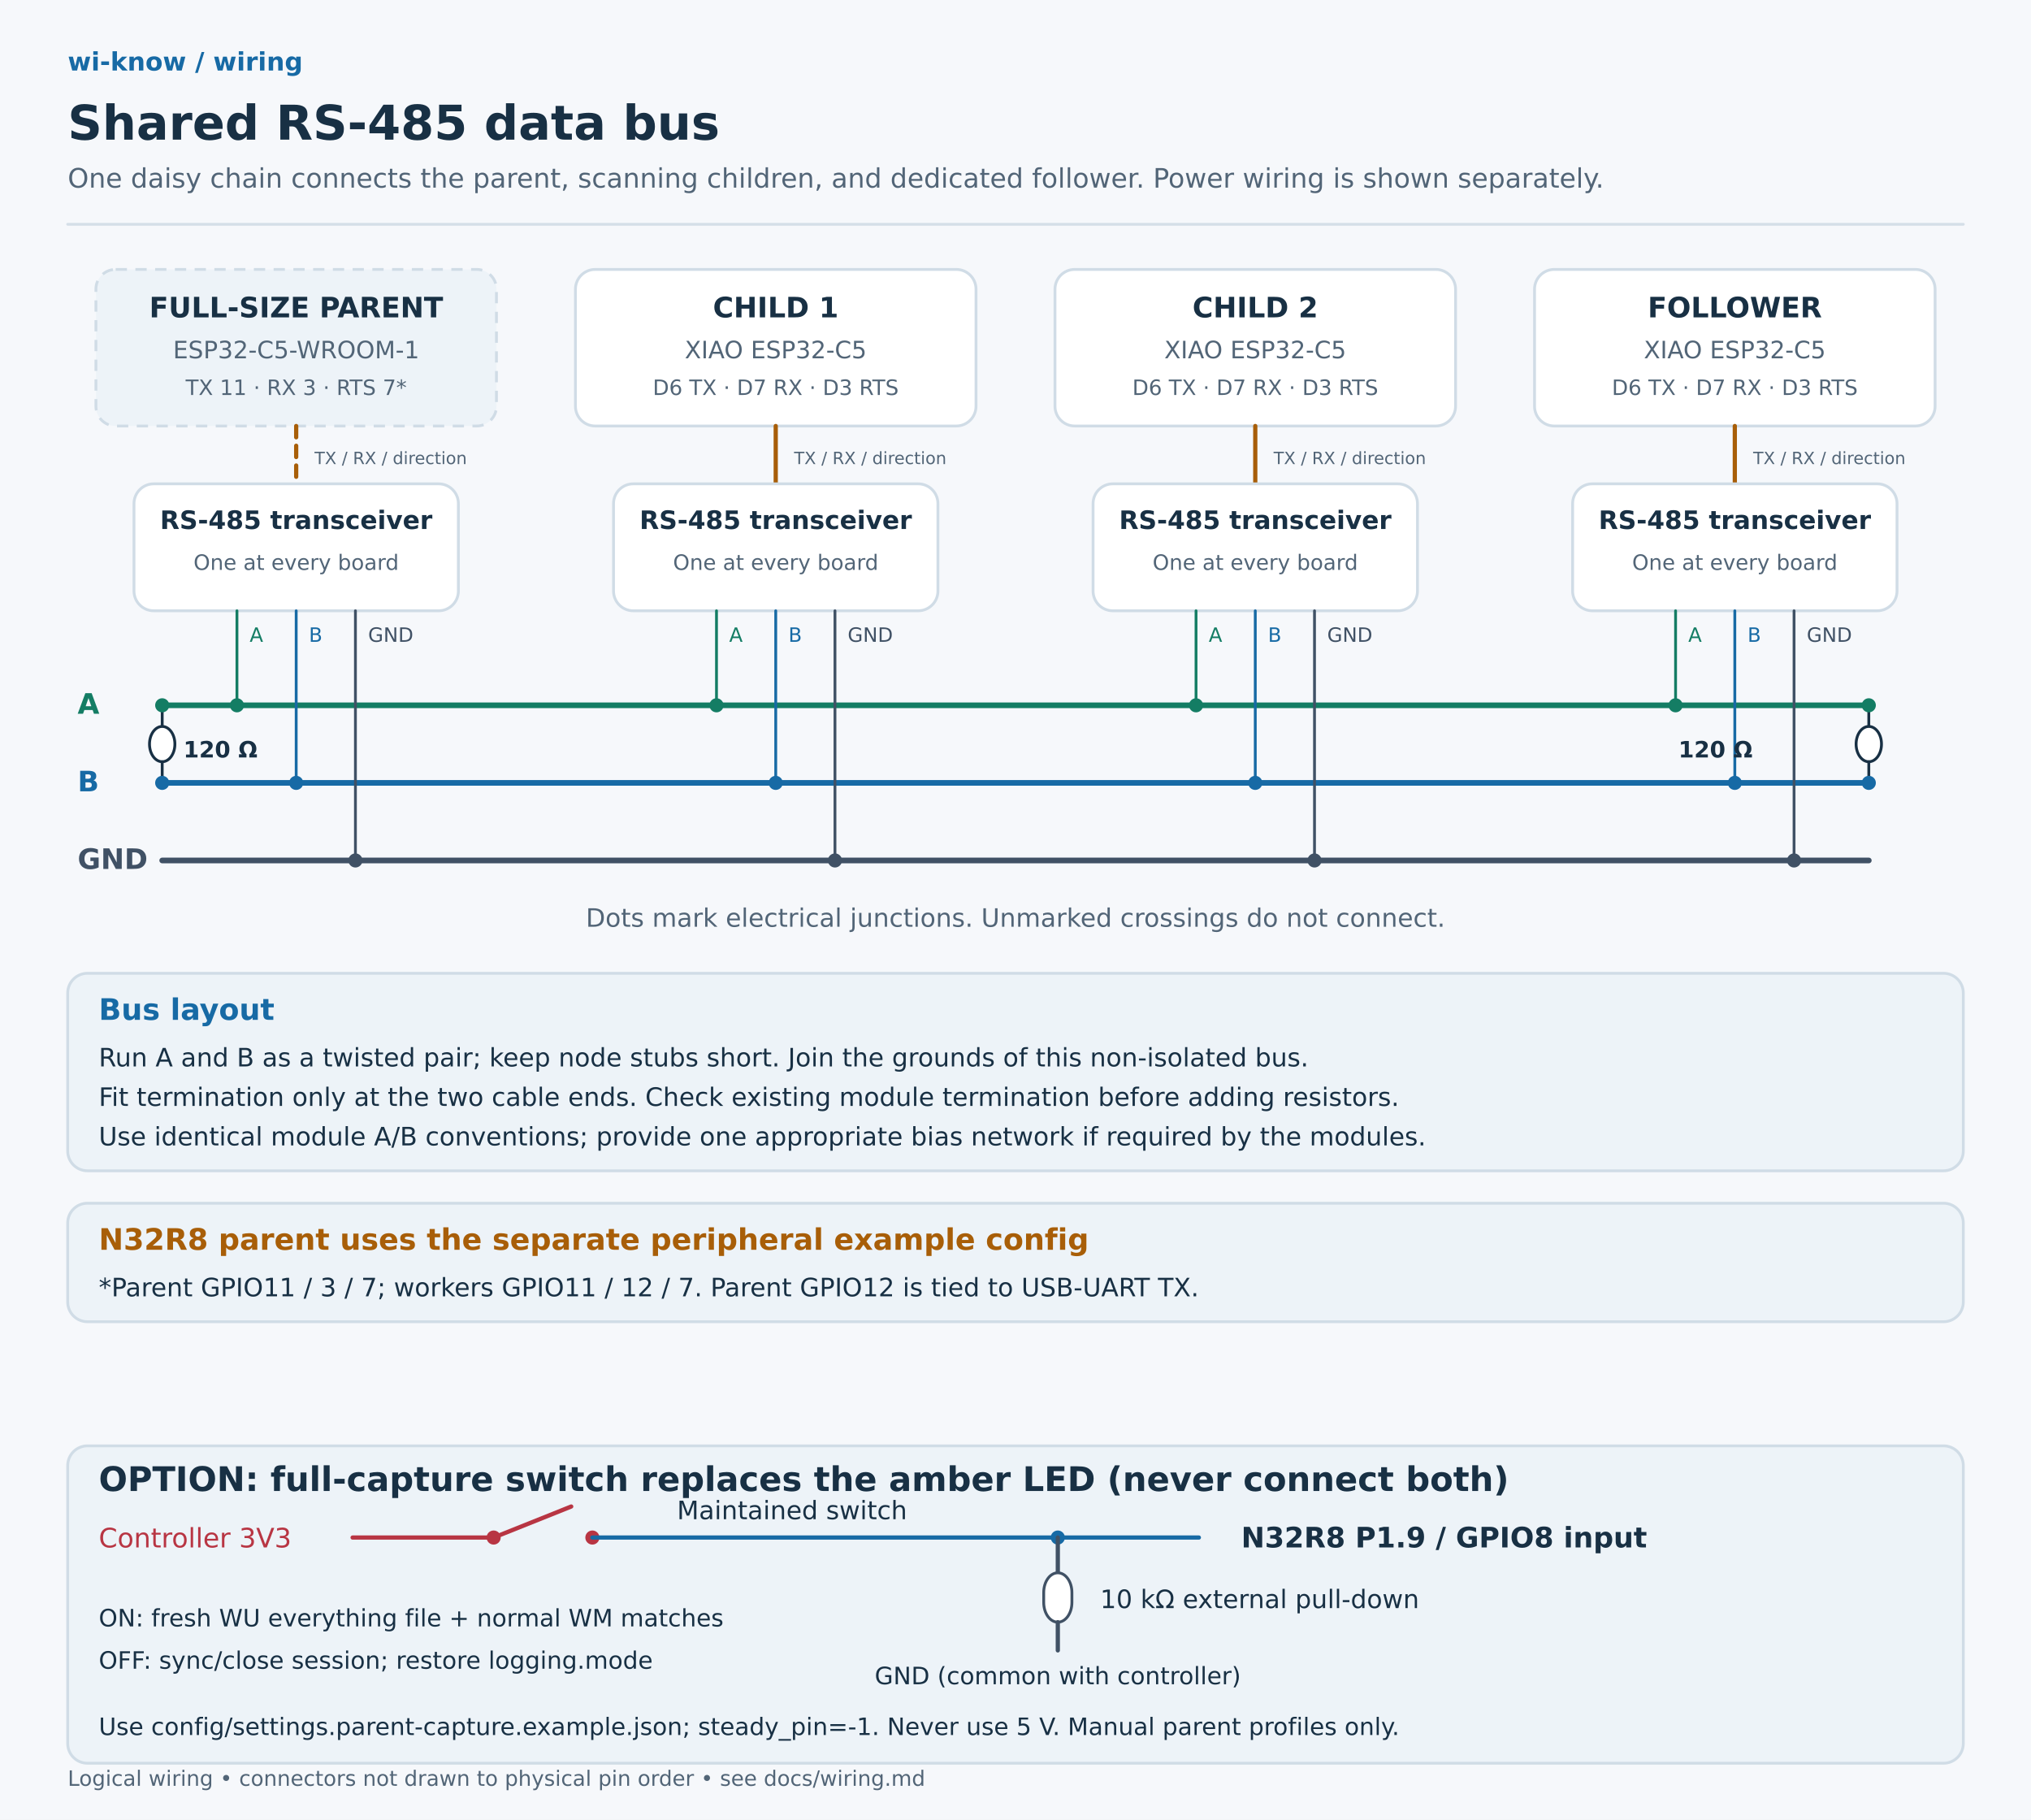
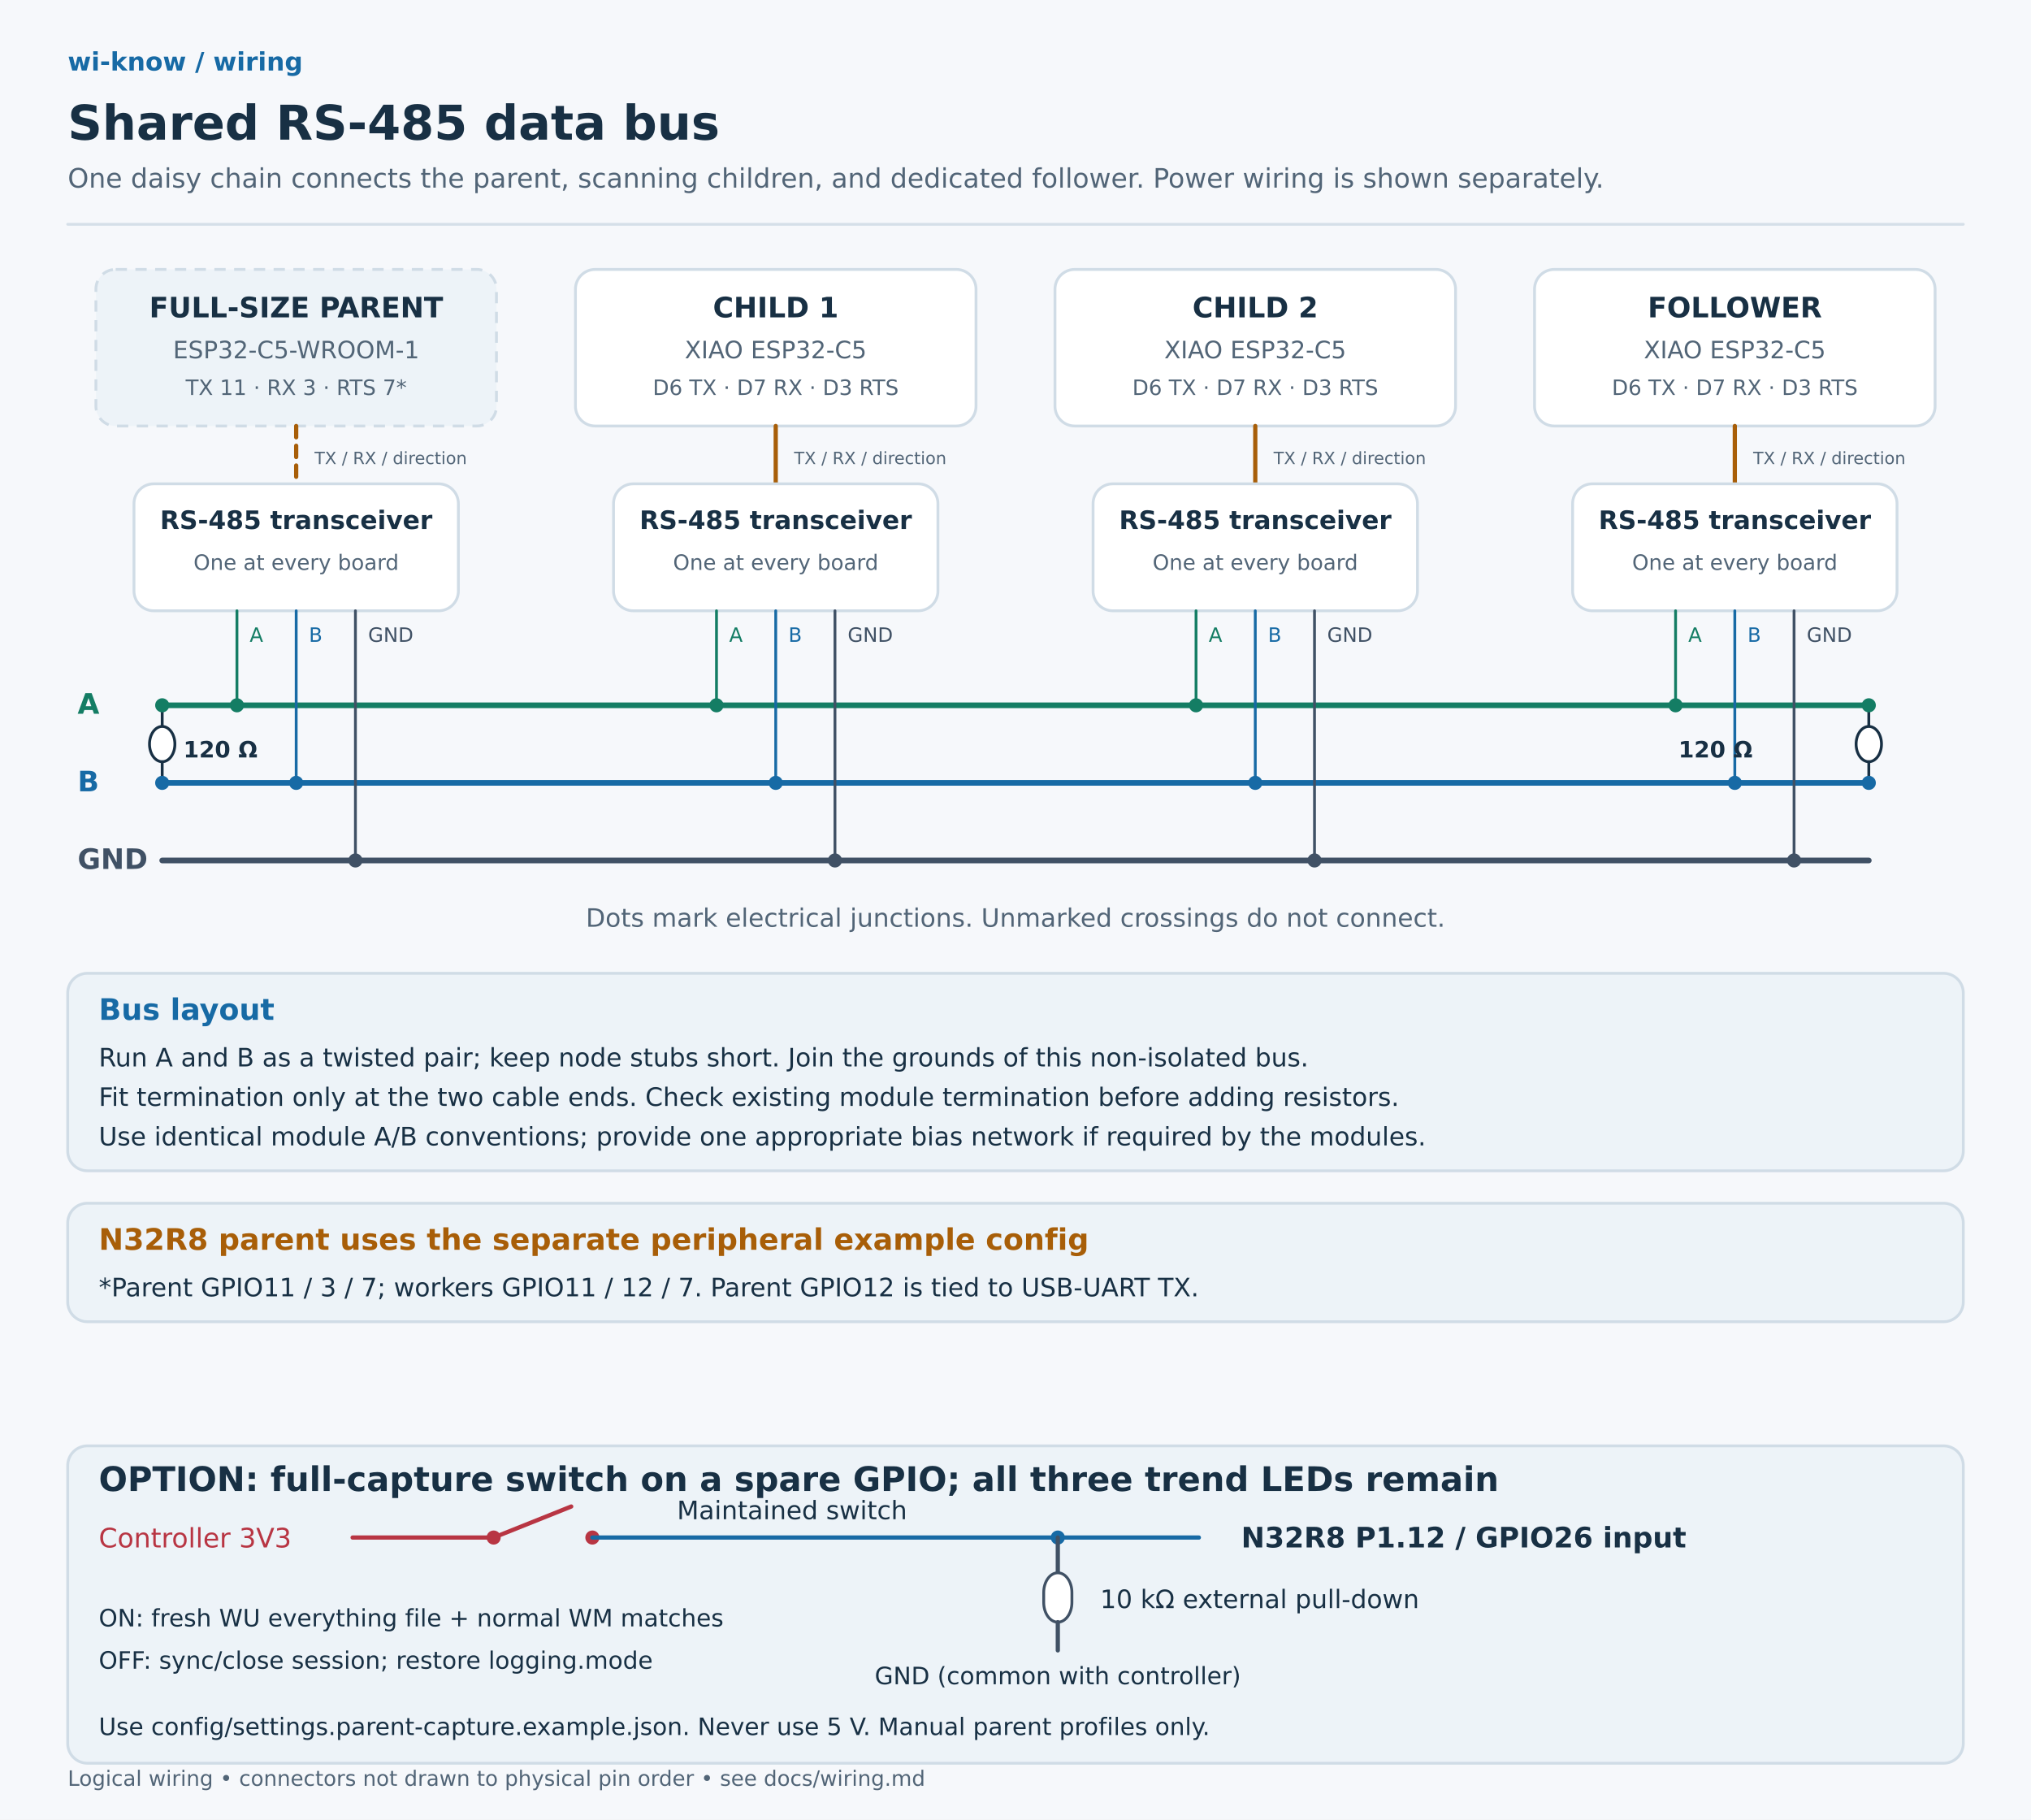
<svg xmlns="http://www.w3.org/2000/svg" width="1440" height="1290" viewBox="0 0 1440 1290" role="img" aria-labelledby="title description">
  <defs>
    <marker id="arrow-blue" markerWidth="8" markerHeight="8" refX="6" refY="3" orient="auto-start-reverse">
      <path d="M0,0 L0,6 L6,3 z" fill="#176aa5" />
    </marker>
  </defs>
  <rect width="1440" height="1290" fill="#f6f8fb" />
  <text x="48" y="50" fill="#176aa5" font-family="DejaVu Sans, Noto Sans, sans-serif" font-size="18" font-weight="700" text-anchor="start">wi-know / wiring</text>
  <text x="48" y="99" fill="#183044" font-family="DejaVu Sans, Noto Sans, sans-serif" font-size="34" font-weight="700" text-anchor="start">Shared RS-485 data bus</text>
  <text x="48" y="133" fill="#526577" font-family="DejaVu Sans, Noto Sans, sans-serif" font-size="19" font-weight="400" text-anchor="start">One daisy chain connects the parent, scanning children, and dedicated follower. Power wiring is shown separately.</text>
  <polyline points="48,159 1392,159" fill="none" stroke="#d5dfe8" stroke-width="2" stroke-linejoin="round" stroke-linecap="round" />
  <rect x="68" y="191" width="284" height="111" rx="14" fill="#edf3f8" stroke="#d0dce6" stroke-width="2" stroke-dasharray="8 6" />
  <text x="210" y="225" fill="#183044" font-family="DejaVu Sans, Noto Sans, sans-serif" font-size="20" font-weight="700" text-anchor="middle">FULL-SIZE PARENT</text>
  <text x="210" y="254" fill="#526577" font-family="DejaVu Sans, Noto Sans, sans-serif" font-size="17" font-weight="400" text-anchor="middle">ESP32-C5-WROOM-1</text>
  <text x="210" y="280" fill="#526577" font-family="DejaVu Sans, Noto Sans, sans-serif" font-size="15" font-weight="400" text-anchor="middle">TX 11 · RX 3 · RTS 7*</text>
  <polyline points="210,302 210,343" fill="none" stroke="#a85e08" stroke-width="3" stroke-linejoin="round" stroke-linecap="round" stroke-dasharray="8 6" />
  <text x="223" y="329" fill="#526577" font-family="DejaVu Sans, Noto Sans, sans-serif" font-size="12" font-weight="400" text-anchor="start">TX / RX / direction</text>
  <rect x="95" y="343" width="230" height="90" rx="14" fill="white" stroke="#d0dce6" stroke-width="2" />
  <text x="210" y="375" fill="#183044" font-family="DejaVu Sans, Noto Sans, sans-serif" font-size="18" font-weight="700" text-anchor="middle">RS-485 transceiver</text>
  <text x="210" y="404" fill="#526577" font-family="DejaVu Sans, Noto Sans, sans-serif" font-size="15" font-weight="400" text-anchor="middle">One at every board</text>
  <rect x="408" y="191" width="284" height="111" rx="14" fill="white" stroke="#d0dce6" stroke-width="2" />
  <text x="550" y="225" fill="#183044" font-family="DejaVu Sans, Noto Sans, sans-serif" font-size="20" font-weight="700" text-anchor="middle">CHILD 1</text>
  <text x="550" y="254" fill="#526577" font-family="DejaVu Sans, Noto Sans, sans-serif" font-size="17" font-weight="400" text-anchor="middle">XIAO ESP32-C5</text>
  <text x="550" y="280" fill="#526577" font-family="DejaVu Sans, Noto Sans, sans-serif" font-size="15" font-weight="400" text-anchor="middle">D6 TX · D7 RX · D3 RTS</text>
  <polyline points="550,302 550,343" fill="none" stroke="#a85e08" stroke-width="3" stroke-linejoin="round" stroke-linecap="round" />
  <text x="563" y="329" fill="#526577" font-family="DejaVu Sans, Noto Sans, sans-serif" font-size="12" font-weight="400" text-anchor="start">TX / RX / direction</text>
  <rect x="435" y="343" width="230" height="90" rx="14" fill="white" stroke="#d0dce6" stroke-width="2" />
  <text x="550" y="375" fill="#183044" font-family="DejaVu Sans, Noto Sans, sans-serif" font-size="18" font-weight="700" text-anchor="middle">RS-485 transceiver</text>
  <text x="550" y="404" fill="#526577" font-family="DejaVu Sans, Noto Sans, sans-serif" font-size="15" font-weight="400" text-anchor="middle">One at every board</text>
  <rect x="748" y="191" width="284" height="111" rx="14" fill="white" stroke="#d0dce6" stroke-width="2" />
  <text x="890" y="225" fill="#183044" font-family="DejaVu Sans, Noto Sans, sans-serif" font-size="20" font-weight="700" text-anchor="middle">CHILD 2</text>
  <text x="890" y="254" fill="#526577" font-family="DejaVu Sans, Noto Sans, sans-serif" font-size="17" font-weight="400" text-anchor="middle">XIAO ESP32-C5</text>
  <text x="890" y="280" fill="#526577" font-family="DejaVu Sans, Noto Sans, sans-serif" font-size="15" font-weight="400" text-anchor="middle">D6 TX · D7 RX · D3 RTS</text>
  <polyline points="890,302 890,343" fill="none" stroke="#a85e08" stroke-width="3" stroke-linejoin="round" stroke-linecap="round" />
  <text x="903" y="329" fill="#526577" font-family="DejaVu Sans, Noto Sans, sans-serif" font-size="12" font-weight="400" text-anchor="start">TX / RX / direction</text>
  <rect x="775" y="343" width="230" height="90" rx="14" fill="white" stroke="#d0dce6" stroke-width="2" />
  <text x="890" y="375" fill="#183044" font-family="DejaVu Sans, Noto Sans, sans-serif" font-size="18" font-weight="700" text-anchor="middle">RS-485 transceiver</text>
  <text x="890" y="404" fill="#526577" font-family="DejaVu Sans, Noto Sans, sans-serif" font-size="15" font-weight="400" text-anchor="middle">One at every board</text>
  <rect x="1088" y="191" width="284" height="111" rx="14" fill="white" stroke="#d0dce6" stroke-width="2" />
  <text x="1230" y="225" fill="#183044" font-family="DejaVu Sans, Noto Sans, sans-serif" font-size="20" font-weight="700" text-anchor="middle">FOLLOWER</text>
  <text x="1230" y="254" fill="#526577" font-family="DejaVu Sans, Noto Sans, sans-serif" font-size="17" font-weight="400" text-anchor="middle">XIAO ESP32-C5</text>
  <text x="1230" y="280" fill="#526577" font-family="DejaVu Sans, Noto Sans, sans-serif" font-size="15" font-weight="400" text-anchor="middle">D6 TX · D7 RX · D3 RTS</text>
  <polyline points="1230,302 1230,343" fill="none" stroke="#a85e08" stroke-width="3" stroke-linejoin="round" stroke-linecap="round" />
  <text x="1243" y="329" fill="#526577" font-family="DejaVu Sans, Noto Sans, sans-serif" font-size="12" font-weight="400" text-anchor="start">TX / RX / direction</text>
  <rect x="1115" y="343" width="230" height="90" rx="14" fill="white" stroke="#d0dce6" stroke-width="2" />
  <text x="1230" y="375" fill="#183044" font-family="DejaVu Sans, Noto Sans, sans-serif" font-size="18" font-weight="700" text-anchor="middle">RS-485 transceiver</text>
  <text x="1230" y="404" fill="#526577" font-family="DejaVu Sans, Noto Sans, sans-serif" font-size="15" font-weight="400" text-anchor="middle">One at every board</text>
  <polyline points="115,500 1325,500" fill="none" stroke="#147d64" stroke-width="4" stroke-linejoin="round" stroke-linecap="round" />
  <text x="55" y="506" fill="#147d64" font-family="DejaVu Sans, Noto Sans, sans-serif" font-size="20" font-weight="700" text-anchor="start">A</text>
  <polyline points="115,555 1325,555" fill="none" stroke="#176aa5" stroke-width="4" stroke-linejoin="round" stroke-linecap="round" />
  <text x="55" y="561" fill="#176aa5" font-family="DejaVu Sans, Noto Sans, sans-serif" font-size="20" font-weight="700" text-anchor="start">B</text>
  <polyline points="115,610 1325,610" fill="none" stroke="#405165" stroke-width="4" stroke-linejoin="round" stroke-linecap="round" />
  <text x="55" y="616" fill="#405165" font-family="DejaVu Sans, Noto Sans, sans-serif" font-size="20" font-weight="700" text-anchor="start">GND</text>
  <text x="177" y="455" fill="#147d64" font-family="DejaVu Sans, Noto Sans, sans-serif" font-size="14" font-weight="400" text-anchor="start">A</text>
  <polyline points="168,433 168,500" fill="none" stroke="#147d64" stroke-width="2" stroke-linejoin="round" stroke-linecap="round" />
  <circle cx="168" cy="500" r="5" fill="#147d64" />
  <text x="219" y="455" fill="#176aa5" font-family="DejaVu Sans, Noto Sans, sans-serif" font-size="14" font-weight="400" text-anchor="start">B</text>
  <polyline points="210,433 210,555" fill="none" stroke="#176aa5" stroke-width="2" stroke-linejoin="round" stroke-linecap="round" />
  <circle cx="210" cy="555" r="5" fill="#176aa5" />
  <text x="261" y="455" fill="#405165" font-family="DejaVu Sans, Noto Sans, sans-serif" font-size="14" font-weight="400" text-anchor="start">GND</text>
  <polyline points="252,433 252,610" fill="none" stroke="#405165" stroke-width="2" stroke-linejoin="round" stroke-linecap="round" />
  <circle cx="252" cy="610" r="5" fill="#405165" />
  <text x="517" y="455" fill="#147d64" font-family="DejaVu Sans, Noto Sans, sans-serif" font-size="14" font-weight="400" text-anchor="start">A</text>
  <polyline points="508,433 508,500" fill="none" stroke="#147d64" stroke-width="2" stroke-linejoin="round" stroke-linecap="round" />
  <circle cx="508" cy="500" r="5" fill="#147d64" />
  <text x="559" y="455" fill="#176aa5" font-family="DejaVu Sans, Noto Sans, sans-serif" font-size="14" font-weight="400" text-anchor="start">B</text>
  <polyline points="550,433 550,555" fill="none" stroke="#176aa5" stroke-width="2" stroke-linejoin="round" stroke-linecap="round" />
  <circle cx="550" cy="555" r="5" fill="#176aa5" />
  <text x="601" y="455" fill="#405165" font-family="DejaVu Sans, Noto Sans, sans-serif" font-size="14" font-weight="400" text-anchor="start">GND</text>
  <polyline points="592,433 592,610" fill="none" stroke="#405165" stroke-width="2" stroke-linejoin="round" stroke-linecap="round" />
  <circle cx="592" cy="610" r="5" fill="#405165" />
  <text x="857" y="455" fill="#147d64" font-family="DejaVu Sans, Noto Sans, sans-serif" font-size="14" font-weight="400" text-anchor="start">A</text>
  <polyline points="848,433 848,500" fill="none" stroke="#147d64" stroke-width="2" stroke-linejoin="round" stroke-linecap="round" />
  <circle cx="848" cy="500" r="5" fill="#147d64" />
  <text x="899" y="455" fill="#176aa5" font-family="DejaVu Sans, Noto Sans, sans-serif" font-size="14" font-weight="400" text-anchor="start">B</text>
  <polyline points="890,433 890,555" fill="none" stroke="#176aa5" stroke-width="2" stroke-linejoin="round" stroke-linecap="round" />
  <circle cx="890" cy="555" r="5" fill="#176aa5" />
  <text x="941" y="455" fill="#405165" font-family="DejaVu Sans, Noto Sans, sans-serif" font-size="14" font-weight="400" text-anchor="start">GND</text>
  <polyline points="932,433 932,610" fill="none" stroke="#405165" stroke-width="2" stroke-linejoin="round" stroke-linecap="round" />
  <circle cx="932" cy="610" r="5" fill="#405165" />
  <text x="1197" y="455" fill="#147d64" font-family="DejaVu Sans, Noto Sans, sans-serif" font-size="14" font-weight="400" text-anchor="start">A</text>
  <polyline points="1188,433 1188,500" fill="none" stroke="#147d64" stroke-width="2" stroke-linejoin="round" stroke-linecap="round" />
  <circle cx="1188" cy="500" r="5" fill="#147d64" />
  <text x="1239" y="455" fill="#176aa5" font-family="DejaVu Sans, Noto Sans, sans-serif" font-size="14" font-weight="400" text-anchor="start">B</text>
  <polyline points="1230,433 1230,555" fill="none" stroke="#176aa5" stroke-width="2" stroke-linejoin="round" stroke-linecap="round" />
  <circle cx="1230" cy="555" r="5" fill="#176aa5" />
  <text x="1281" y="455" fill="#405165" font-family="DejaVu Sans, Noto Sans, sans-serif" font-size="14" font-weight="400" text-anchor="start">GND</text>
  <polyline points="1272,433 1272,610" fill="none" stroke="#405165" stroke-width="2" stroke-linejoin="round" stroke-linecap="round" />
  <circle cx="1272" cy="610" r="5" fill="#405165" />
  <polyline points="115,500 115,515" fill="none" stroke="#183044" stroke-width="2" stroke-linejoin="round" stroke-linecap="round" />
  <rect x="106" y="515" width="18" height="25" rx="14" fill="white" stroke="#183044" stroke-width="2" />
  <polyline points="115,540 115,555" fill="none" stroke="#183044" stroke-width="2" stroke-linejoin="round" stroke-linecap="round" />
  <circle cx="115" cy="500" r="5" fill="#147d64" />
  <circle cx="115" cy="555" r="5" fill="#176aa5" />
  <text x="130" y="537" fill="#183044" font-family="DejaVu Sans, Noto Sans, sans-serif" font-size="16" font-weight="700" text-anchor="start">120 Ω</text>
  <polyline points="1325,500 1325,515" fill="none" stroke="#183044" stroke-width="2" stroke-linejoin="round" stroke-linecap="round" />
  <rect x="1316" y="515" width="18" height="25" rx="14" fill="white" stroke="#183044" stroke-width="2" />
  <polyline points="1325,540 1325,555" fill="none" stroke="#183044" stroke-width="2" stroke-linejoin="round" stroke-linecap="round" />
  <circle cx="1325" cy="500" r="5" fill="#147d64" />
  <circle cx="1325" cy="555" r="5" fill="#176aa5" />
  <text x="1190" y="537" fill="#183044" font-family="DejaVu Sans, Noto Sans, sans-serif" font-size="16" font-weight="700" text-anchor="start">120 Ω</text>
  <text x="720" y="657" fill="#526577" font-family="DejaVu Sans, Noto Sans, sans-serif" font-size="18" font-weight="400" text-anchor="middle">Dots mark electrical junctions. Unmarked crossings do not connect.</text>
  <rect x="48" y="690" width="1344" height="140" rx="14" fill="#edf3f8" stroke="#d0dce6" stroke-width="2" />
  <text x="70" y="723" fill="#176aa5" font-family="DejaVu Sans, Noto Sans, sans-serif" font-size="21" font-weight="700" text-anchor="start">Bus layout</text>
  <text x="70" y="756" fill="#183044" font-family="DejaVu Sans, Noto Sans, sans-serif" font-size="18" font-weight="400" text-anchor="start">Run A and B as a twisted pair; keep node stubs short. Join the grounds of this non-isolated bus.</text>
  <text x="70" y="784" fill="#183044" font-family="DejaVu Sans, Noto Sans, sans-serif" font-size="18" font-weight="400" text-anchor="start">Fit termination only at the two cable ends. Check existing module termination before adding resistors.</text>
  <text x="70" y="812" fill="#183044" font-family="DejaVu Sans, Noto Sans, sans-serif" font-size="18" font-weight="400" text-anchor="start">Use identical module A/B conventions; provide one appropriate bias network if required by the modules.</text>
  <rect x="48" y="853" width="1344" height="84" rx="14" fill="#edf3f8" stroke="#d0dce6" stroke-width="2" />
  <text x="70" y="886" fill="#a85e08" font-family="DejaVu Sans, Noto Sans, sans-serif" font-size="21" font-weight="700" text-anchor="start">N32R8 parent uses the separate peripheral example config</text>
  <text x="70" y="919" fill="#183044" font-family="DejaVu Sans, Noto Sans, sans-serif" font-size="18" font-weight="400" text-anchor="start">*Parent GPIO11 / 3 / 7; workers GPIO11 / 12 / 7. Parent GPIO12 is tied to USB-UART TX.</text>
  <rect x="48" y="1025" width="1344" height="225" rx="14" fill="#edf3f8" stroke="#d0dce6" stroke-width="2" />
-   <text x="70" y="1057" fill="#183044" font-family="DejaVu Sans, Noto Sans, sans-serif" font-size="24" font-weight="700" text-anchor="start">OPTION: full-capture switch replaces the amber LED (never connect both)</text>
+   <text x="70" y="1057" fill="#183044" font-family="DejaVu Sans, Noto Sans, sans-serif" font-size="24" font-weight="700" text-anchor="start">OPTION: full-capture switch on a spare GPIO; all three trend LEDs remain</text>
  <text x="70" y="1097" fill="#b83543" font-family="DejaVu Sans, Noto Sans, sans-serif" font-size="19" font-weight="400" text-anchor="start">Controller 3V3</text>
  <polyline points="250,1090 350,1090" fill="none" stroke="#b83543" stroke-width="3" stroke-linejoin="round" stroke-linecap="round" />
  <circle cx="350" cy="1090" r="5" fill="#b83543" />
  <polyline points="350,1090 405,1068" fill="none" stroke="#b83543" stroke-width="3" stroke-linejoin="round" stroke-linecap="round" />
  <circle cx="420" cy="1090" r="5" fill="#b83543" />
  <polyline points="420,1090 850,1090" fill="none" stroke="#176aa5" stroke-width="3" stroke-linejoin="round" stroke-linecap="round" />
  <text x="480" y="1077" fill="#183044" font-family="DejaVu Sans, Noto Sans, sans-serif" font-size="18" font-weight="400" text-anchor="start">Maintained switch</text>
-   <text x="880" y="1097" fill="#183044" font-family="DejaVu Sans, Noto Sans, sans-serif" font-size="20" font-weight="700" text-anchor="start">N32R8 P1.9 / GPIO8 input</text>
+   <text x="880" y="1097" fill="#183044" font-family="DejaVu Sans, Noto Sans, sans-serif" font-size="20" font-weight="700" text-anchor="start">N32R8 P1.12 / GPIO26 input</text>
  <circle cx="750" cy="1090" r="5" fill="#176aa5" />
  <polyline points="750,1090 750,1115" fill="none" stroke="#405165" stroke-width="3" stroke-linejoin="round" stroke-linecap="round" />
  <rect x="740" y="1115" width="20" height="35" rx="14" fill="white" stroke="#405165" stroke-width="2" />
  <polyline points="750,1150 750,1170" fill="none" stroke="#405165" stroke-width="3" stroke-linejoin="round" stroke-linecap="round" />
  <text x="780" y="1140" fill="#183044" font-family="DejaVu Sans, Noto Sans, sans-serif" font-size="18" font-weight="400" text-anchor="start">10 kΩ external pull-down</text>
  <text x="750" y="1194" fill="#183044" font-family="DejaVu Sans, Noto Sans, sans-serif" font-size="17" font-weight="400" text-anchor="middle">GND (common with controller)</text>
  <text x="70" y="1153" fill="#183044" font-family="DejaVu Sans, Noto Sans, sans-serif" font-size="17" font-weight="400" text-anchor="start">ON: fresh WU everything file + normal WM matches</text>
  <text x="70" y="1183" fill="#183044" font-family="DejaVu Sans, Noto Sans, sans-serif" font-size="17" font-weight="400" text-anchor="start">OFF: sync/close session; restore logging.mode</text>
-   <text x="70" y="1230" fill="#183044" font-family="DejaVu Sans, Noto Sans, sans-serif" font-size="17" font-weight="400" text-anchor="start">Use config/settings.parent-capture.example.json; steady_pin=-1. Never use 5 V. Manual parent profiles only.</text>
+   <text x="70" y="1230" fill="#183044" font-family="DejaVu Sans, Noto Sans, sans-serif" font-size="17" font-weight="400" text-anchor="start">Use config/settings.parent-capture.example.json. Never use 5 V. Manual parent profiles only.</text>
  <text x="48" y="1266" fill="#526577" font-family="DejaVu Sans, Noto Sans, sans-serif" font-size="15" font-weight="400" text-anchor="start">Logical wiring • connectors not drawn to physical pin order • see docs/wiring.md</text>
</svg>
